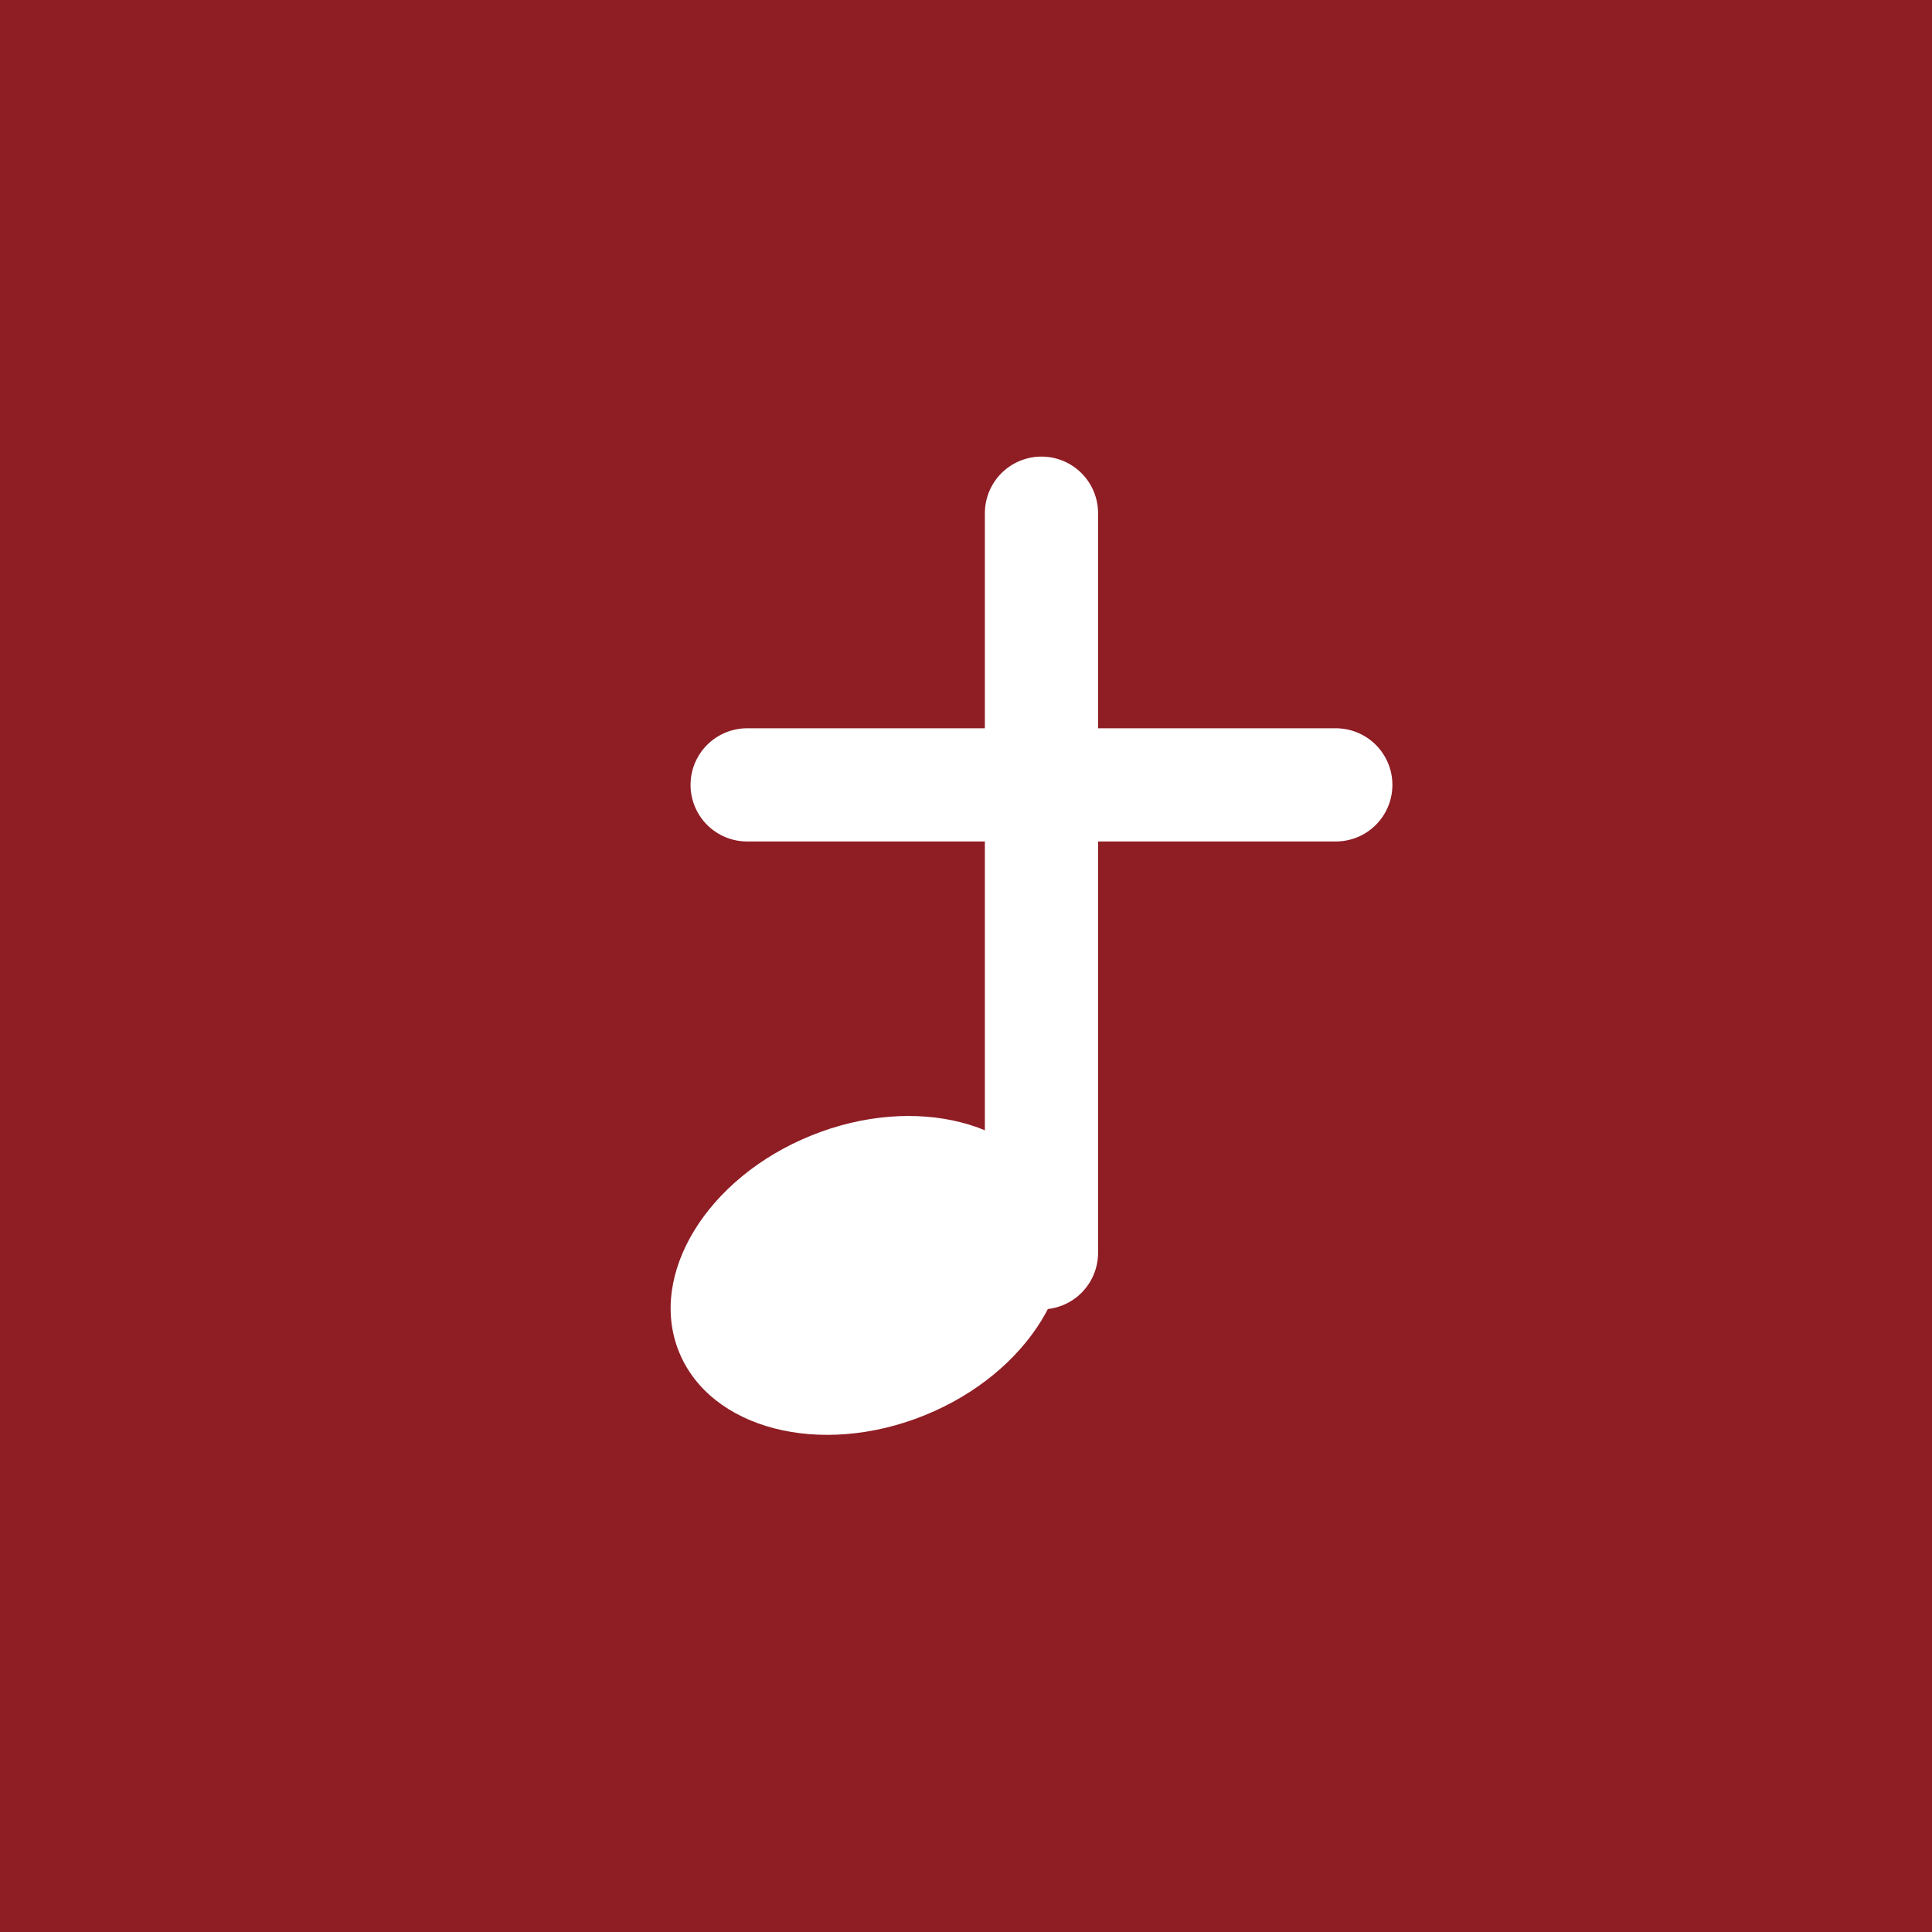
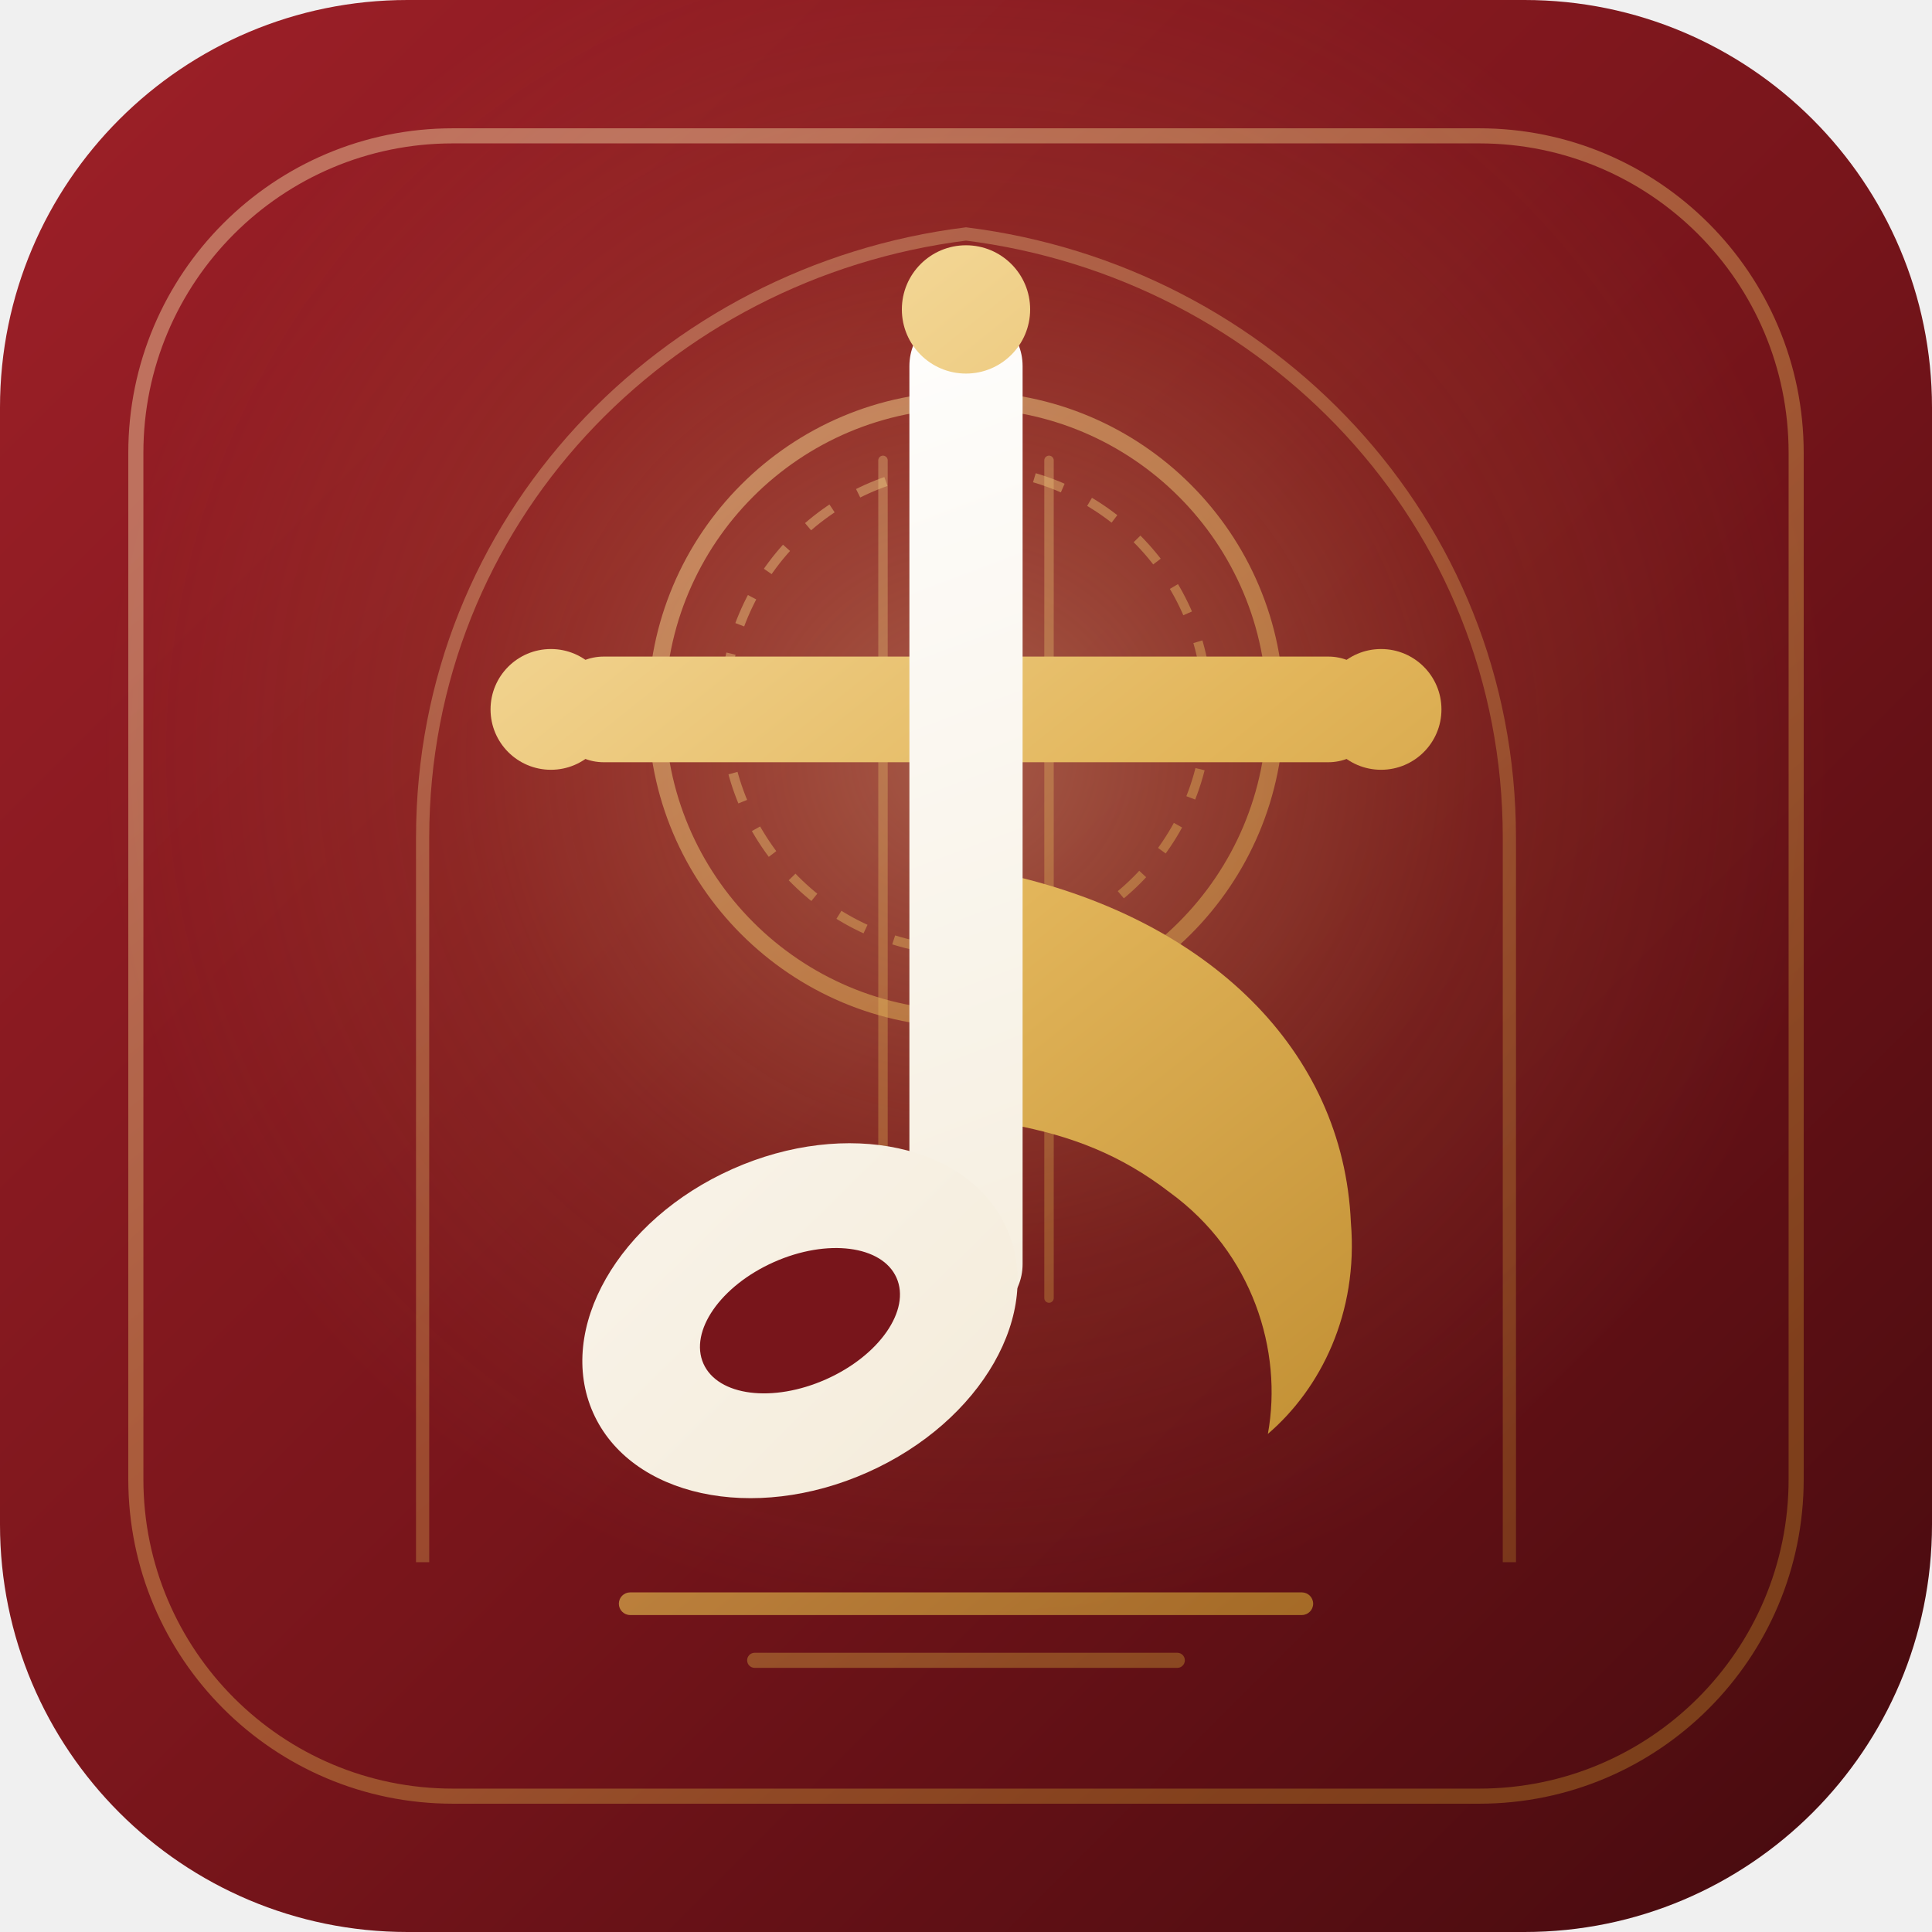
<svg xmlns="http://www.w3.org/2000/svg" viewBox="0 0 512 512" role="img" aria-label="Santa Cifra">
-   <rect width="512" height="512" fill="#8f1d24" />
-   <g fill="none" stroke="#ffffff" stroke-width="30" stroke-linecap="round">
-     <path d="M276 136v196" />
-     <path d="M198 208h156" />
+   <defs>
+     <linearGradient id="bgGrad" gradientUnits="userSpaceOnUse" x1="0" y1="0" x2="512" y2="512">
+       <stop offset="0%" stop-color="#9e2028" />
+       <stop offset="52%" stop-color="#78151b" />
+       <stop offset="100%" stop-color="#440a0e" />
+     </linearGradient>
+     <radialGradient id="haloGrad" gradientUnits="userSpaceOnUse" cx="256" cy="200" r="230">
+       <stop offset="0%" stop-color="#f5dc9c" stop-opacity="0.34" />
+       <stop offset="60%" stop-color="#dfb257" stop-opacity="0.09" />
+       <stop offset="100%" stop-color="#dfb257" stop-opacity="0" />
+     </radialGradient>
+     <linearGradient id="goldGrad" gradientUnits="userSpaceOnUse" x1="120" y1="80" x2="392" y2="420">
+       <stop offset="0%" stop-color="#fae4ad" />
+       <stop offset="50%" stop-color="#e2b55a" />
+       <stop offset="100%" stop-color="#b88428" />
+     </linearGradient>
+     <linearGradient id="ivoryGrad" gradientUnits="userSpaceOnUse" x1="180" y1="80" x2="300" y2="400">
+       <stop offset="0%" stop-color="#ffffff" />
+       <stop offset="100%" stop-color="#f4ebd9" />
+     </linearGradient>
+   </defs>
+   <rect width="512" height="512" rx="108" fill="url(#bgGrad)" />
+   <circle cx="256" cy="200" r="230" fill="url(#haloGrad)" />
+   <rect x="36" y="36" width="440" height="440" rx="84" fill="none" stroke="url(#goldGrad)" stroke-width="4" stroke-opacity="0.42" />
+   <path d="M112 414V222c0-84 64-150 144-160 80 10 144 76 144 160v192" fill="none" stroke="url(#goldGrad)" stroke-width="3.5" stroke-opacity="0.34" />
+   <circle cx="256" cy="188" r="82" fill="none" stroke="url(#goldGrad)" stroke-width="4.5" stroke-opacity="0.52" />
+   <circle cx="256" cy="188" r="64" fill="none" stroke="url(#goldGrad)" stroke-width="2.5" stroke-dasharray="8 8" stroke-opacity="0.45" />
+   <g stroke="url(#goldGrad)" stroke-width="2.5" stroke-opacity="0.36" stroke-linecap="round">
+     <line x1="234" y1="122" x2="234" y2="344" />
+     <line x1="256" y1="110" x2="256" y2="344" />
+     <line x1="278" y1="122" x2="278" y2="344" />
  </g>
-   <ellipse cx="230" cy="338" rx="54" ry="40" transform="rotate(-22 230 338)" fill="#ffffff" />
+   <rect x="146" y="174" width="220" height="28" rx="14" fill="url(#goldGrad)" />
+   <circle cx="146" cy="188" r="16" fill="url(#goldGrad)" />
+   <circle cx="366" cy="188" r="16" fill="url(#goldGrad)" />
+   <path d="M268 232c52 12 88 46 90 92 2 24-8 44-22 56 4-22-4-48-26-64-13-10-26-15-42-18z" fill="url(#goldGrad)" />
+   <rect x="241" y="82" width="30" height="268" rx="15" fill="url(#ivoryGrad)" />
+   <circle cx="256" cy="82" r="17" fill="url(#goldGrad)" />
+   <ellipse cx="212" cy="350" rx="60" ry="44" transform="rotate(-24 212 350)" fill="url(#ivoryGrad)" />
+   <ellipse cx="212" cy="350" rx="28" ry="17" transform="rotate(-24 212 350)" fill="#78151b" />
+   <rect x="164" y="422" width="184" height="6" rx="3" fill="url(#goldGrad)" fill-opacity="0.75" />
+   <rect x="198" y="438" width="116" height="4" rx="2" fill="url(#goldGrad)" fill-opacity="0.45" />
</svg>
